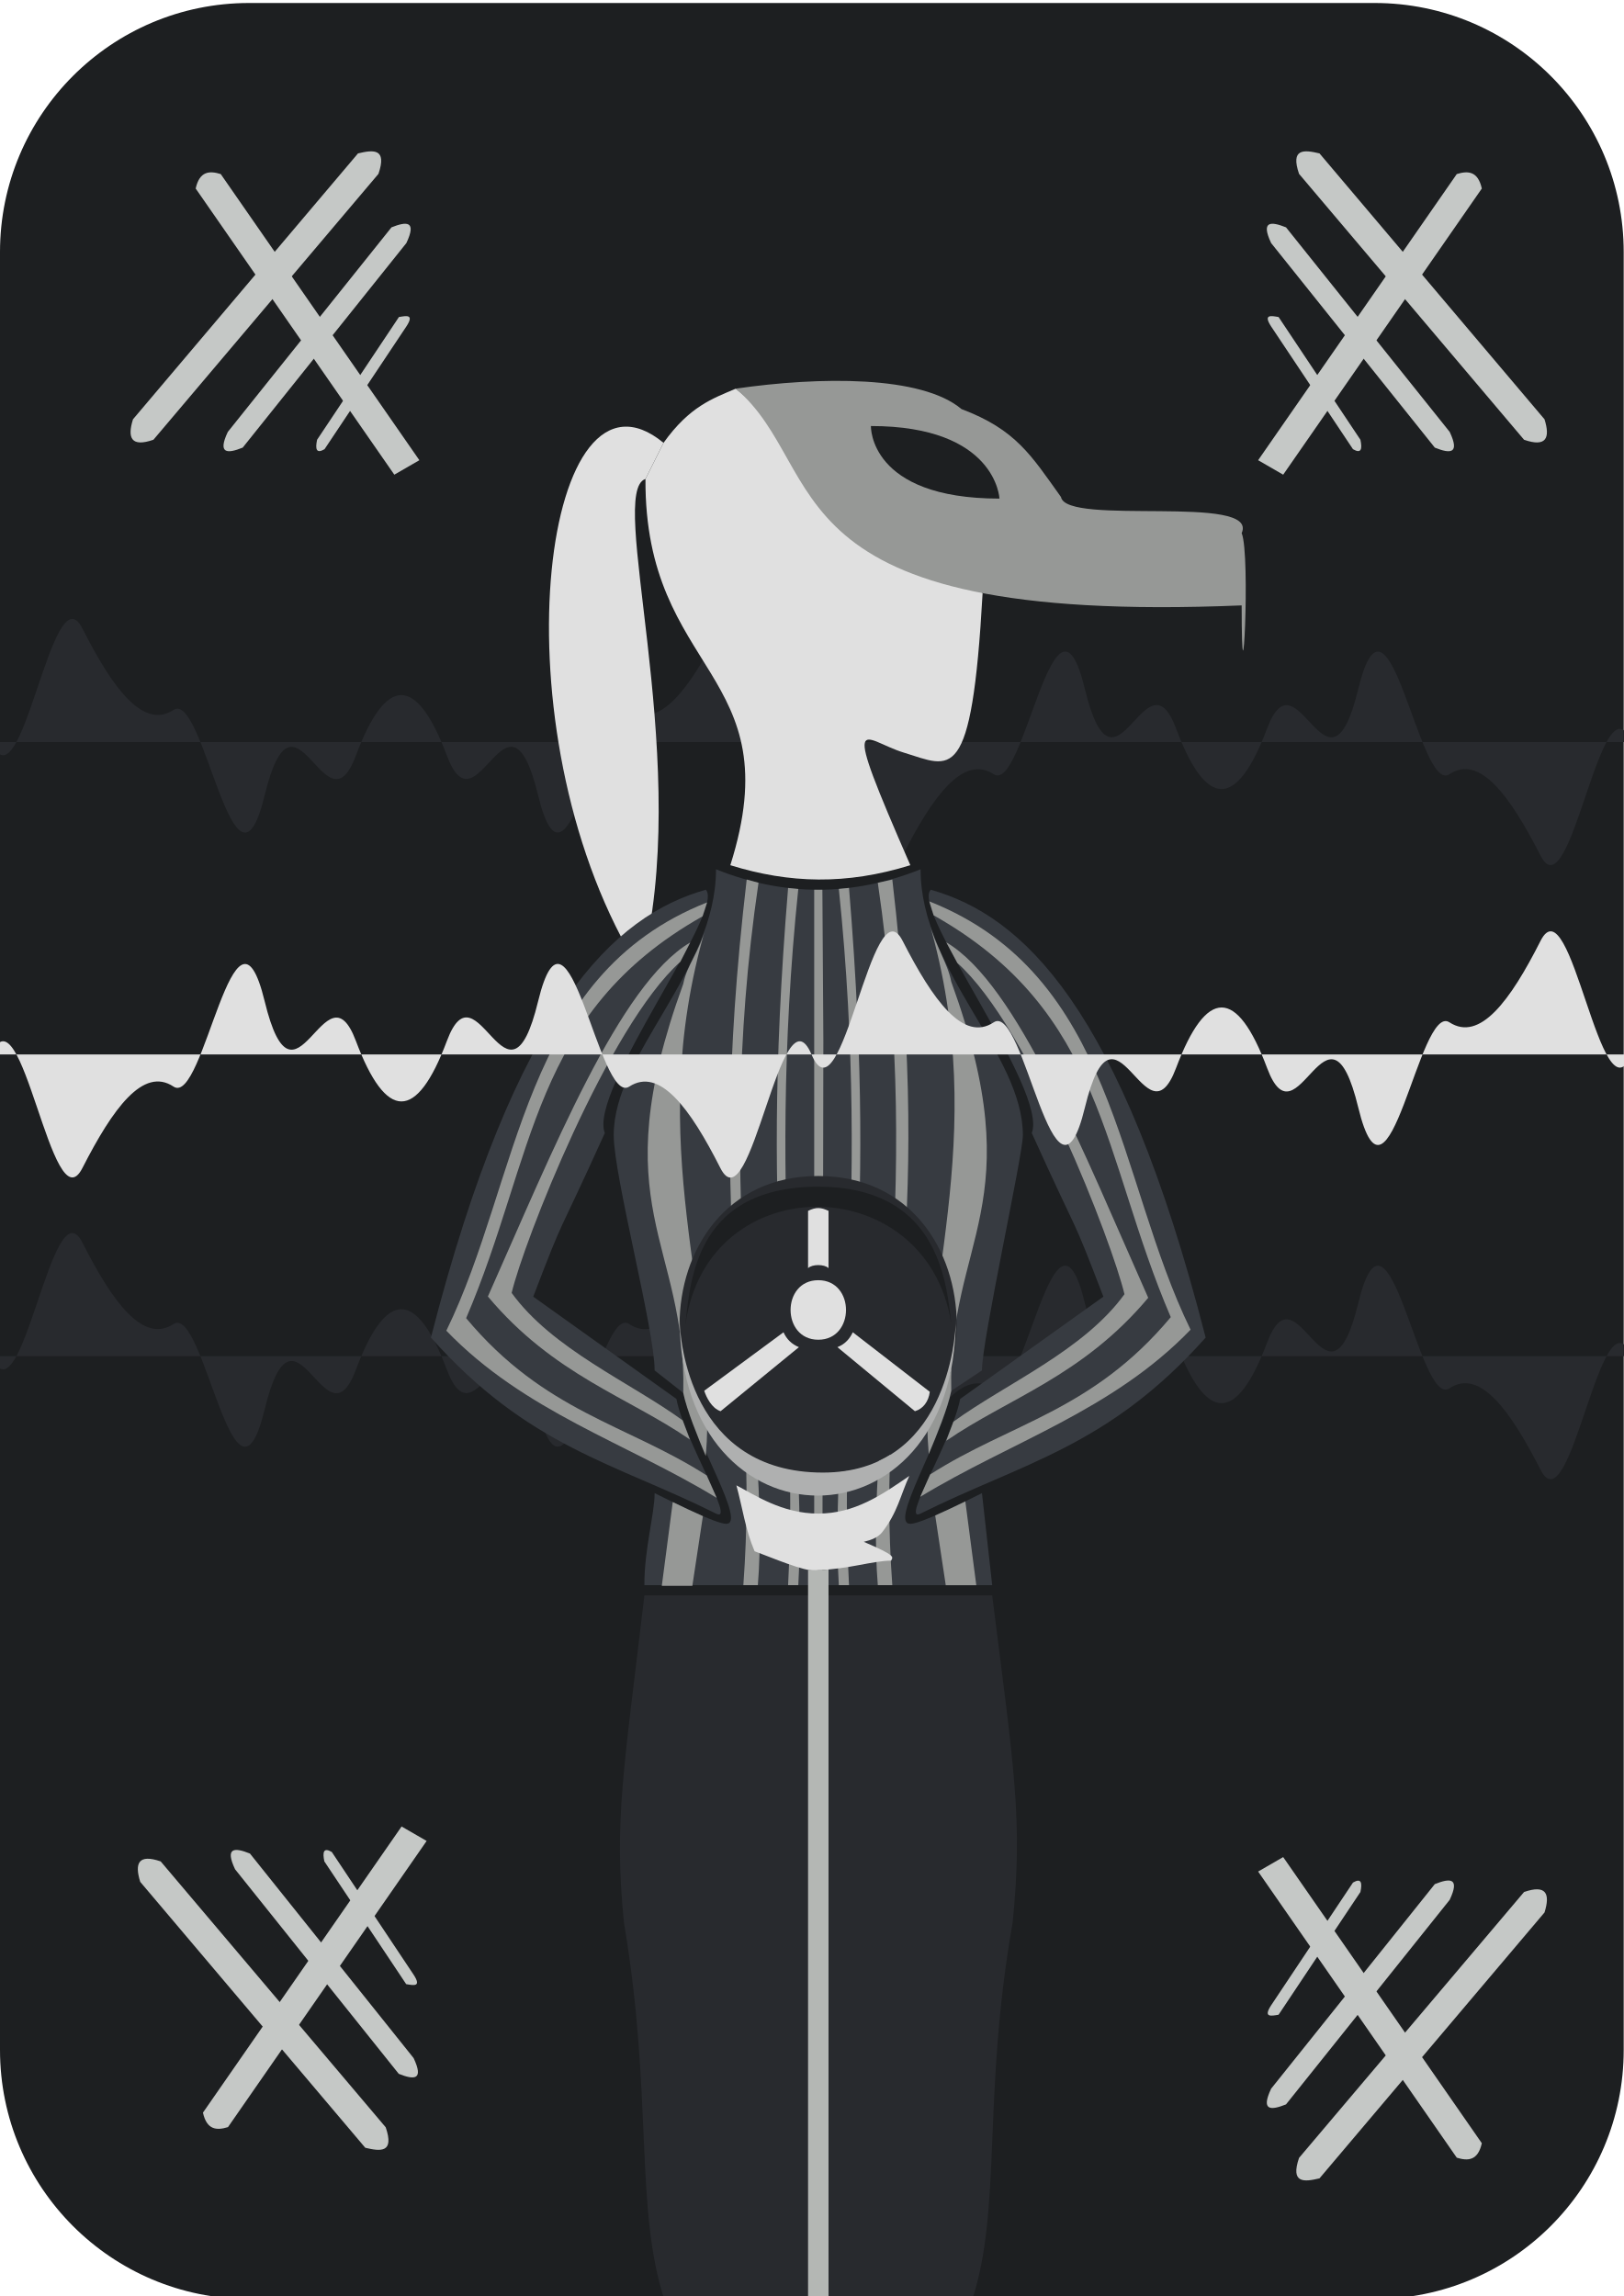
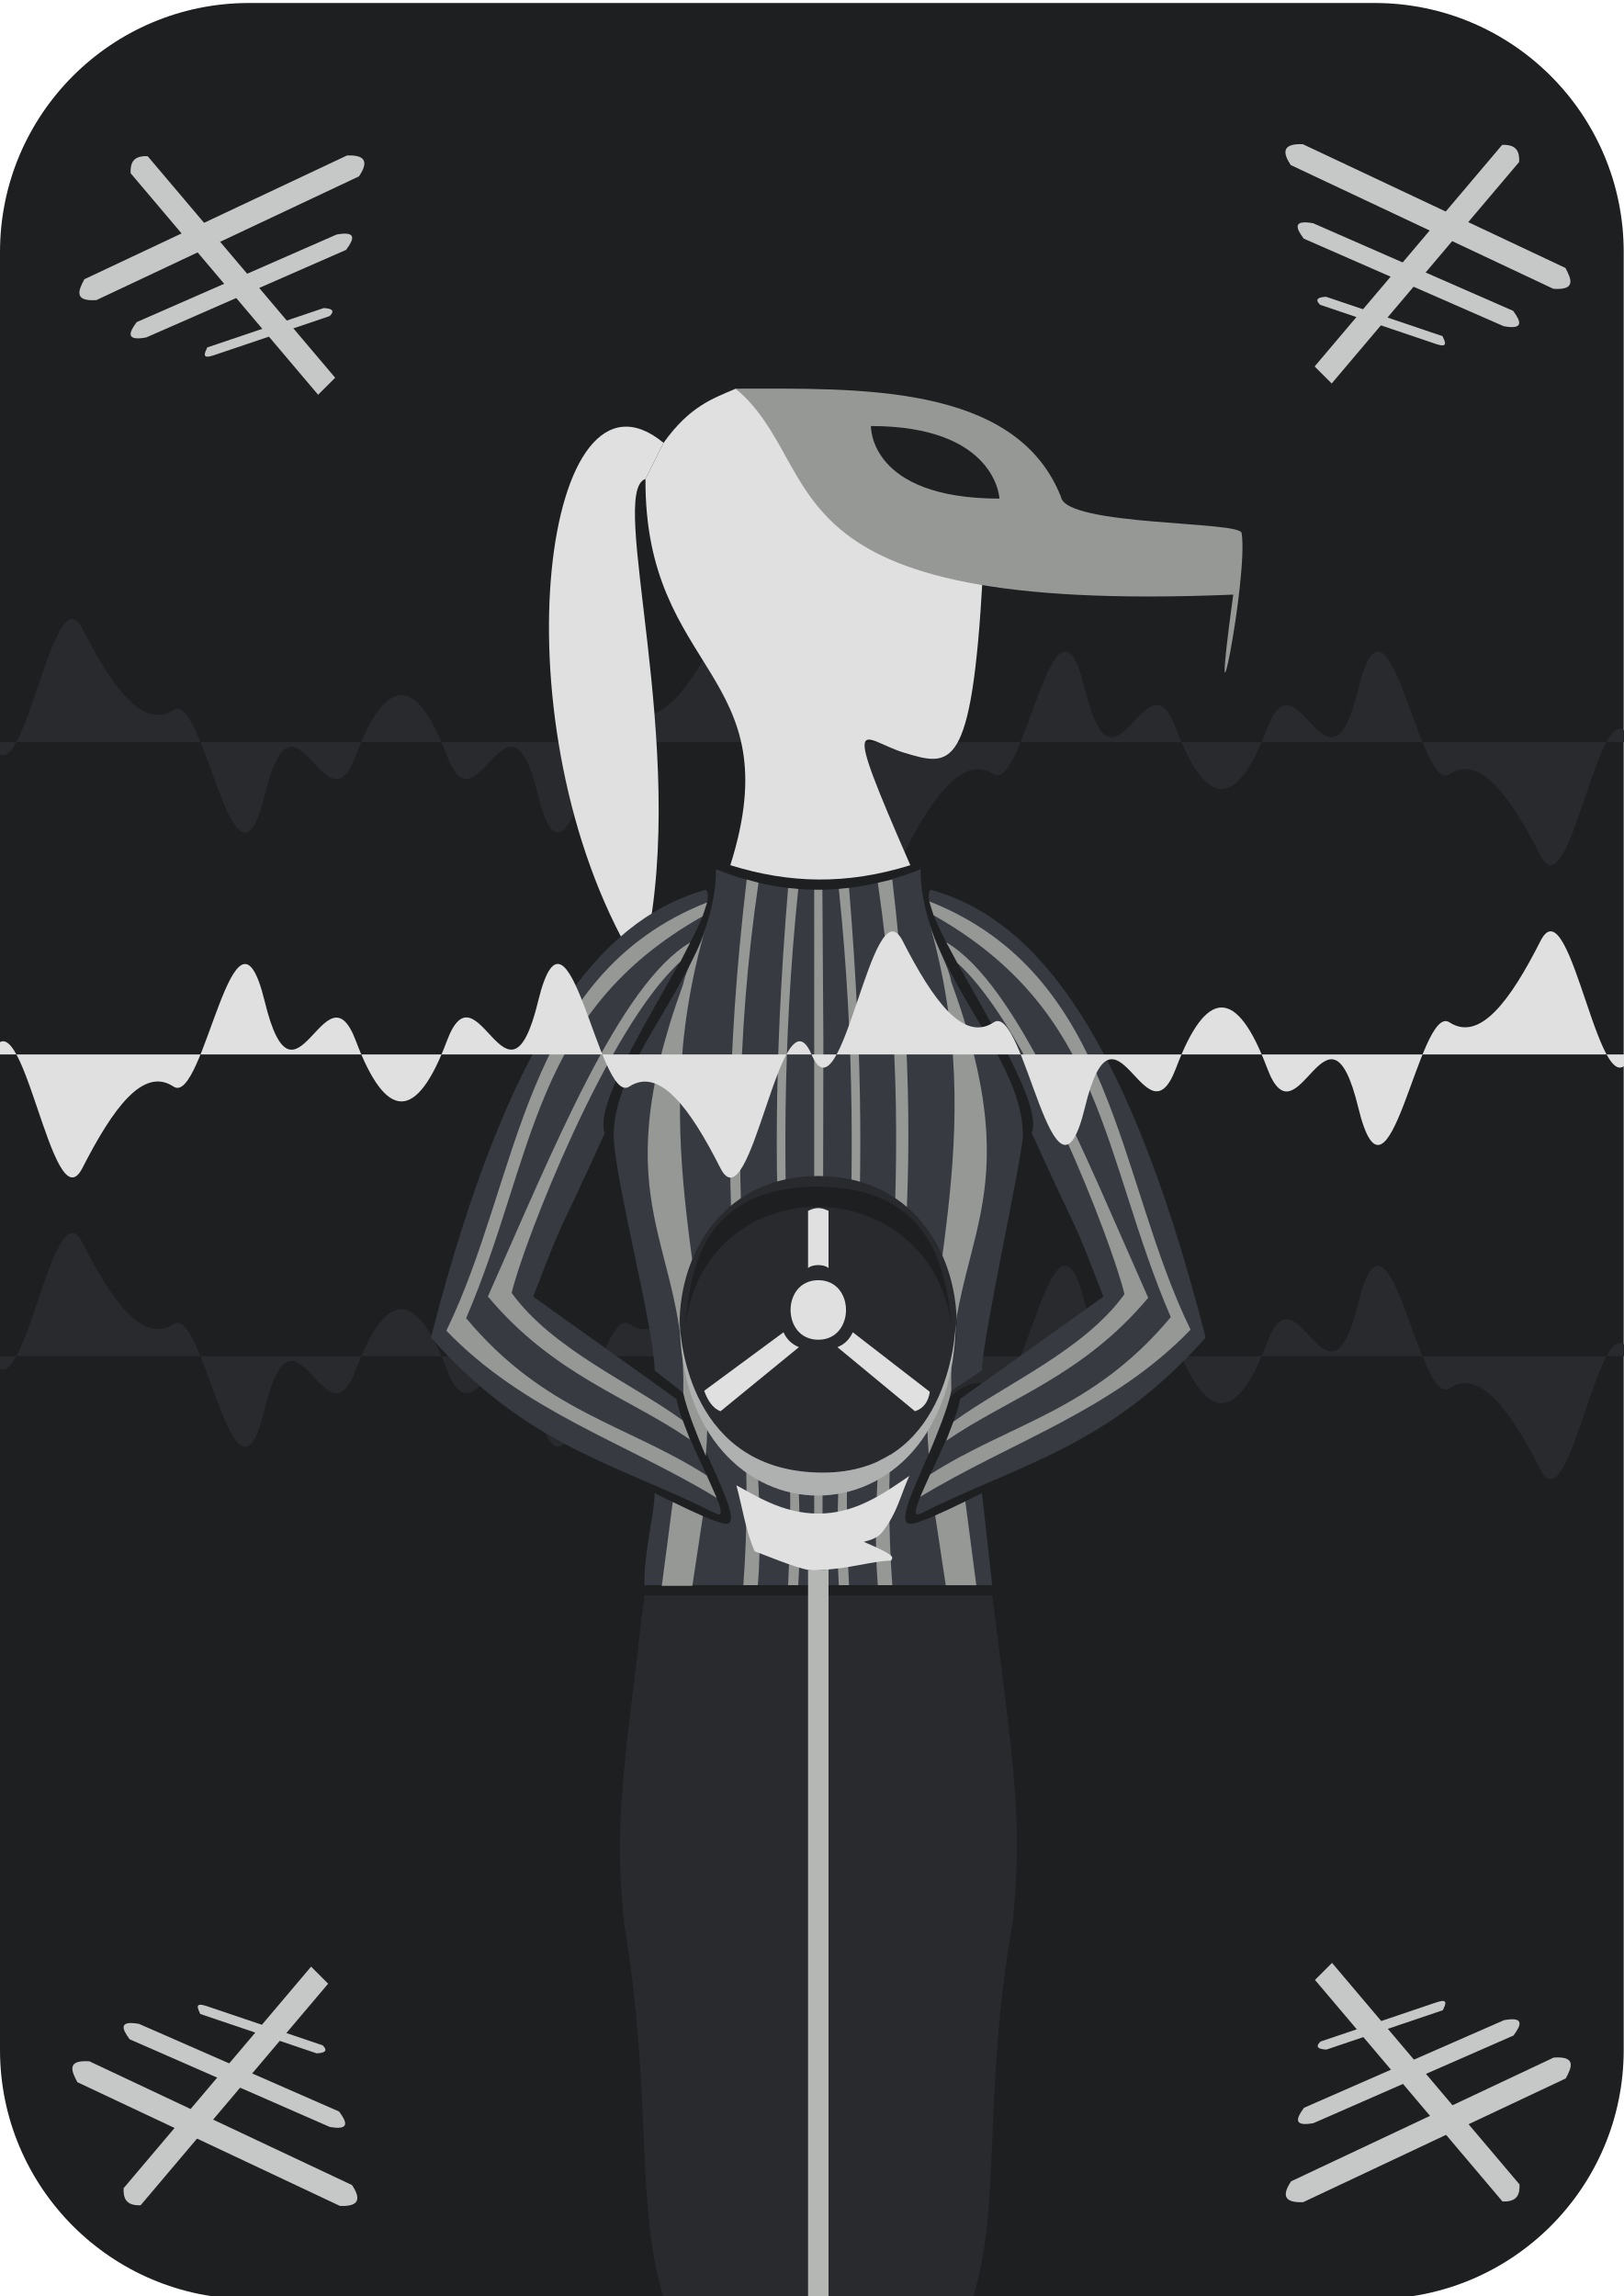
<svg xmlns="http://www.w3.org/2000/svg" width="210mm" height="297mm" viewBox="0 0 210 297" version="1.1" id="svg9111">
  <defs id="defs9105">
    <marker id="Arrow2Sstart" orient="auto" refX="0" refY="0" style="overflow:visible">
      <path d="M 8.72,4.03 -2.21,0.02 8.72,-4 c -1.75,2.37 -1.74,5.62 0,8.03 z" id="Arrow2SstartPath" style="fill:#000000;fill-opacity:1;stroke:#000000;stroke-opacity:1" transform="matrix(0.3,0,0,0.3,-0.69,0)" />
    </marker>
    <marker id="Arrow2Send" orient="auto" refX="0" refY="0" style="overflow:visible">
      <path d="M 8.72,4.03 -2.21,0.02 8.72,-4 c -1.75,2.37 -1.74,5.62 0,8.03 z" id="Arrow2SendPath" style="fill:#000000;fill-opacity:1;stroke:#000000;stroke-opacity:1" transform="matrix(-0.3,0,0,-0.3,0.69,0)" />
    </marker>
  </defs>
  <g id="layer1">
    <rect style="fill:#1d1f21;fill-opacity:1;fill-rule:evenodd;stroke:none;stroke-width:0.265" id="rect5123" width="210" height="297" x="-6.5232471e-06" y="0.387" ry="32.219" />
    <path style="fill:#282a2e;fill-opacity:1;fill-rule:evenodd;stroke:none;stroke-width:0.267" d="m 211.033,175.431 c -3.929,-9.236 -7.858,22.385 -11.787,14.691 -3.929,-7.693 -7.858,-13.149 -11.787,-10.531 -3.929,2.617 -7.858,-27.192 -11.787,-11.033 -3.929,16.159 -7.858,-5.333 -11.787,5.102 -3.929,10.435 -7.858,10.493 -11.787,0 -3.929,-10.493 -7.858,11.064 -11.787,-5.102 -3.929,-16.166 -7.858,13.591 -11.787,11.033 -3.929,-2.557 -7.858,2.768 -11.787,10.531 -3.929,7.764 -7.858,-23.926 -11.786,-14.691 -3.929,9.236 -7.858,-22.384 -11.787,-14.691 -3.928,7.693 -7.857,13.149 -11.786,10.532 -3.929,-2.617 -7.857,27.192 -11.786,11.033 -3.929,-16.159 -7.858,5.334 -11.786,-5.102 -3.929,-10.435 -7.858,-10.493 -11.787,0 -3.929,10.493 -7.857,-11.064 -11.786,5.102 -3.929,16.166 -7.858,-13.591 -11.786,-11.033 -3.929,2.557 -7.858,-2.768 -11.787,-10.532 -3.928,-7.764 -7.857,23.927 -11.786,14.691" title="sin(5*x) * cos(10*x)" id="path5768-1-7" />
    <path style="fill:#282a2e;fill-opacity:1;fill-rule:evenodd;stroke:none;stroke-width:0.267" d="m 211.033,95.991 c -3.929,-9.236 -7.858,22.385 -11.787,14.691 -3.929,-7.693 -7.858,-13.149 -11.787,-10.531 -3.929,2.617 -7.858,-27.192 -11.787,-11.033 -3.929,16.159 -7.858,-5.333 -11.787,5.102 -3.929,10.435 -7.858,10.493 -11.787,0 -3.929,-10.493 -7.858,11.064 -11.787,-5.102 -3.929,-16.166 -7.858,13.591 -11.787,11.033 -3.929,-2.557 -7.858,2.768 -11.787,10.531 -3.929,7.764 -7.858,-23.926 -11.786,-14.691 -3.929,9.236 -7.858,-22.384 -11.787,-14.691 -3.928,7.693 -7.857,13.149 -11.786,10.532 -3.929,-2.617 -7.857,27.192 -11.786,11.033 -3.929,-16.159 -7.858,5.334 -11.786,-5.102 -3.929,-10.435 -7.858,-10.493 -11.787,0 -3.929,10.493 -7.857,-11.064 -11.786,5.102 -3.929,16.166 -7.858,-13.591 -11.786,-11.033 -3.929,2.557 -7.858,-2.768 -11.787,-10.532 -3.928,-7.764 -7.857,23.927 -11.786,14.691" title="sin(5*x) * cos(10*x)" id="path5768-1" />
-     <path style="fill:#e0e0e0;fill-opacity:1;stroke:none;stroke-width:0.234px;stroke-linecap:butt;stroke-linejoin:miter;stroke-opacity:1" d="m 95.164,50.273 c -2.996,1.29 -5.957,2.266 -9.346,7.01 l -2.337,4.673 C 83.344,87.312 102.394,86.783 94.456,111.919 c 7.638,2.37 15.014,2.567 23.283,0 -9.26,-21.167 -6.167,-16.181 -0.826,-14.558 6.118,1.858 8.763,4.504 10.172,-20.634 z" id="path10024" />
+     <path style="fill:#e0e0e0;fill-opacity:1;stroke:none;stroke-width:0.234px;stroke-linecap:butt;stroke-linejoin:miter;stroke-opacity:1" d="m 95.164,50.273 c -2.996,1.29 -5.957,2.266 -9.346,7.01 l -2.337,4.673 C 83.344,87.312 102.394,86.783 94.456,111.919 c 7.638,2.37 15.014,2.567 23.283,0 -9.26,-21.167 -6.167,-16.181 -0.826,-14.558 6.118,1.858 8.763,2.569 10.172,-22.569 z" id="path10024" />
    <path style="fill:#e0e0e0;fill-opacity:1;stroke:none;stroke-width:0.234px;stroke-linecap:butt;stroke-linejoin:miter;stroke-opacity:1" d="m 85.818,57.283 -2.337,4.673 c -4.963,1.62 5.654,34.753 1e-6,60.752 H 81.145 C 64.096,92.076 70.511,44.649 85.818,57.283 Z" id="path9975" />
-     <path style="fill:#c5c8c6;fill-opacity:1;stroke:none;stroke-width:0.265px;stroke-linecap:butt;stroke-linejoin:miter;stroke-opacity:1" d="M 17.198,54.24 46.302,19.844 c 2.014,-0.483 3.776,-0.663 2.646,2.646 L 19.844,56.885 c -2.86,0.989 -3.406,-0.211 -2.646,-2.646 z" id="path9977" />
-     <path style="fill:#c5c8c6;fill-opacity:1;stroke:none;stroke-width:0.198px;stroke-linecap:butt;stroke-linejoin:miter;stroke-opacity:1" d="M 29.465,55.868 38.939,44.026 50.632,29.409 c 1.978,-0.791 3.283,-0.843 1.924,2.035 l -5.28,6.6 -14.393,17.991 -1.494,1.867 c -1.997,0.805 -3.274,0.823 -1.924,-2.035 z" id="path9977-5" />
-     <path style="fill:#c5c8c6;fill-opacity:1;stroke:none;stroke-width:0.108px;stroke-linecap:butt;stroke-linejoin:miter;stroke-opacity:1" d="M 41.01,56.885 51.594,41.01 c 0.976,-0.167 2.017,-0.39 0.962,1.221 L 41.973,58.107 c -1.084,0.633 -1.213,-0.035 -0.962,-1.221 z" id="path9977-5-3" />
-     <path style="fill:#c5c8c6;fill-opacity:1;stroke:none;stroke-width:0.265px;stroke-linecap:butt;stroke-linejoin:miter;stroke-opacity:1" d="m 28.548,22.516 25.691,37.015 -3.24,1.871 -25.691,-37.015 c 0.501,-2.252 1.777,-2.323 3.24,-1.871 z" id="path9977-51" />
    <path style="fill:#373b41;fill-opacity:1;stroke:none;stroke-width:0.265px;stroke-linecap:butt;stroke-linejoin:miter;stroke-opacity:1" d="m 119.062,112.448 c -8.805,3.517 -17.624,3.538 -26.458,0 0,13.229 -13.229,23.812 -13.229,34.396 0,5.292 5.292,25.135 5.292,30.427 l 3.704,2.91 c 1.587,6.35 8.202,16.933 5.556,16.933 -1.323,0 -6.615,-2.646 -9.26,-3.969 0,2.646 -1.358,7.352 -1.323,11.906 h 44.979 L 127,193.146 c -2.646,1.323 -7.938,3.969 -9.26,3.969 -2.783,0 3.969,-10.583 5.292,-17.198 L 127,177.271 c 0,-3.969 5.292,-27.781 5.292,-30.427 0,-10.583 -13.229,-21.167 -13.229,-34.396 z" id="path10050" />
    <path style="fill:#373b41;fill-opacity:1;stroke:none;stroke-width:0.265px;stroke-linecap:butt;stroke-linejoin:miter;stroke-opacity:1" d="m 91.281,115.094 c 2.646,2.646 -15.22,25.941 -13.058,31.47 -6.586,14.555 -4.878,9.74 -9.26,21.167 l 18.521,13.229 c 1.041,5.426 7.766,16.155 5.121,14.832 C 79.475,189.227 68.353,187.202 55.734,173.022 66.734,130.08 79.499,118.424 91.281,115.094 Z" id="path10052" />
    <path style="fill:#969896;fill-opacity:1;stroke:none;stroke-width:0.265px;stroke-linecap:butt;stroke-linejoin:miter;stroke-opacity:1" d="m 105.304,115.09 1.058,-2.6e-4 0.128,19.534 -0.128,70.429 h -1.058 z" id="path5908" />
    <path style="fill:#969896;fill-opacity:1;stroke:none;stroke-width:0.265px;stroke-linecap:butt;stroke-linejoin:miter;stroke-opacity:1" d="m 91.45,116.73 -0.586,1.8 c -22.184,12.529 -21.602,31.065 -30.577,51.982 10.15,12.159 20.74,13.69 31.118,20.347 l 1.285,2.896 c -11.694,-7.124 -24.851,-11.128 -34.965,-21.622 9.598,-19.622 9.659,-45.896 33.726,-55.403 z" id="path5996" />
    <path style="fill:#969896;fill-opacity:1;stroke:none;stroke-width:0.265px;stroke-linecap:butt;stroke-linejoin:miter;stroke-opacity:1" d="m 115.406,113.771 c 5.62,48.043 -2.174,61.467 0,91.281 h -1.875 c -1.668,-20.286 6.094,-49.544 0,-90.856 z" id="path5846-4" />
    <path style="fill:#969896;fill-opacity:1;stroke:none;stroke-width:0.265px;stroke-linecap:butt;stroke-linejoin:miter;stroke-opacity:1" d="m 96.573,113.771 c -5.62,48.043 1.742,61.467 -0.432,91.281 h 1.875 c 1.668,-20.286 -6.009,-49.549 0.085,-90.861 z" id="path5846" />
    <path style="fill:#969896;fill-opacity:1;stroke:none;stroke-width:0.222px;stroke-linecap:butt;stroke-linejoin:miter;stroke-opacity:1" d="m 109.807,114.854 c 3.952,48.043 -1.529,60.383 0,90.198 h -1.318 c -1.173,-20.286 4.285,-48.754 0,-90.066 z" id="path5846-4-6" />
    <path style="fill:#969896;fill-opacity:1;stroke:none;stroke-width:0.363px;stroke-linecap:butt;stroke-linejoin:miter;stroke-opacity:1" d="m 123.031,127 c 10.583,29.104 -0.465,33.175 0,52.917 -0.457,2.255 -1.922,5.797 -2.911,8.167 -1.728,-20.177 8.315,-40.405 -0.002,-68.976 0.859,3.33 2.44,5.411 2.913,7.892 z" id="path5846-4-2" />
    <path style="fill:#969896;fill-opacity:1;stroke:none;stroke-width:0.363px;stroke-linecap:butt;stroke-linejoin:miter;stroke-opacity:1" d="m 88.371,127.265 c -10.583,29.104 0.465,33.175 0,52.917 0.457,2.255 1.922,5.797 2.911,8.167 1.728,-20.177 -8.315,-39.849 0.002,-68.42 -0.859,3.33 -2.44,4.855 -2.913,7.336 z" id="path5846-4-2-3" />
    <path style="fill:#969896;fill-opacity:1;stroke:none;stroke-width:0.222px;stroke-linecap:butt;stroke-linejoin:miter;stroke-opacity:1" d="m 101.927,114.864 c -3.952,48.043 1.529,60.373 0,90.188 h 1.318 c 1.173,-20.286 -4.285,-48.747 0,-90.059 z" id="path5846-4-6-7" />
    <path style="fill:#969896;fill-opacity:1;stroke:none;stroke-width:0.265px;stroke-linecap:butt;stroke-linejoin:miter;stroke-opacity:1" d="m 87.999,124.403 1.271,-2.489 c -9.178,5.4 -17.814,27.022 -26.169,45.794 8.526,10.173 18.156,12.999 26.126,18.502 l -0.93,-2.474 c -6.781,-4.928 -16.846,-9.196 -22.123,-16.492 1.554,-6.553 12.43,-34.428 21.824,-42.841 z" id="path5974-5" />
    <g id="g10104" transform="translate(-52.325,-205.0662)">
      <g id="g10094" transform="matrix(0.7526815,0,0,0.7276815,42.65308,108.8229)">
        <path style="fill:#282a2e;fill-opacity:1;stroke:none;stroke-width:1.058px;stroke-linecap:butt;stroke-linejoin:miter;stroke-opacity:1" d="m 153.435,341.309 c 31.75,0 31.75,52.917 0,52.917 -31.75,0 -31.75,-52.917 0,-52.917 z" id="path10056" />
        <path style="fill:#e0e0e0;fill-opacity:1;stroke:none;stroke-width:0.265px;stroke-linecap:butt;stroke-linejoin:miter;stroke-opacity:1" d="m 133.856,379.487 c 0.383,1.192 1.272,3.094 2.812,3.636 l 13.46,-11.387 c -1.267,-0.536 -2.122,-1.442 -2.646,-2.646 z" id="path10058" />
        <path style="fill:#e0e0e0;fill-opacity:1;stroke:none;stroke-width:0.265px;stroke-linecap:butt;stroke-linejoin:miter;stroke-opacity:1" d="m 172.618,379.674 c -0.205,1.712 -1.136,3.021 -2.555,3.449 l -13.32,-11.387 c 1.445,-0.599 2.137,-1.585 2.646,-2.646 z" id="path10058-4" />
        <path style="fill:#e0e0e0;fill-opacity:1;stroke:none;stroke-width:0.212px;stroke-linecap:butt;stroke-linejoin:miter;stroke-opacity:1" d="m 153.458,359.833 c 6.35,0 6.35,10.583 0,10.583 -6.35,0 -6.35,-10.583 0,-10.583 z" id="path10056-1" />
        <path style="fill:#e0e0e0;fill-opacity:1;stroke:none;stroke-width:0.2px;stroke-linecap:butt;stroke-linejoin:miter;stroke-opacity:1" d="m 151.701,347.51 c 1.406,-0.727 2.284,-0.604 3.515,0 v 10.181 c -0.703,-0.727 -2.812,-0.727 -3.515,0 z" id="path10058-4-8" />
      </g>
      <path style="fill:#afb0b0;fill-opacity:1;stroke:none;stroke-width:0.265px;stroke-linecap:butt;stroke-linejoin:miter;stroke-opacity:1" d="m 175.948,375.708 c -1e-5,30.427 -35.719,30.427 -35.719,0 0,2.646 1.323,19.844 18.521,19.844 15.875,0 17.198,-17.198 17.198,-19.844 z" id="path10096" />
      <path style="fill:#1d1f21;fill-opacity:1;stroke:none;stroke-width:0.26px;stroke-linecap:butt;stroke-linejoin:miter;stroke-opacity:1" d="m 175.356,376.254 c -3.183,-20.311 -32.526,-20.311 -34.506,1.22 0.703,-5.656 0.703,-18.899 17.289,-18.899 15.315,-0.006 16.585,11.92 17.217,17.679 z" id="path10096-4" />
    </g>
    <path style="fill:#e0e0e0;fill-opacity:1;stroke:none;stroke-width:0.239px;stroke-linecap:butt;stroke-linejoin:miter;stroke-opacity:1" d="m 95.239,192.139 c 0.785,2.841 1.145,5.691 2.354,8.523 4.554,1.774 7.168,2.781 8.24,2.435 3.883,-0.114 7.063,-1.209 9.417,-1.218 0.24,-0.488 0.715,-0.613 -3.531,-2.435 0.991,-0.237 1.846,-0.584 2.354,-1.218 2.006,-2.534 2.411,-4.877 3.531,-7.306 -3.531,2.435 -7.063,4.87 -11.772,4.87 -4.709,0 -8.24,-2.435 -10.594,-3.653 z" id="path1101" />
    <path style="fill:#373b41;fill-opacity:1;stroke:none;stroke-width:0.265px;stroke-linecap:butt;stroke-linejoin:miter;stroke-opacity:1" d="m 120.385,115.094 c -2.646,2.646 15.22,25.941 13.058,31.47 6.586,14.555 4.878,9.74 9.26,21.167 l -18.521,13.229 c -1.041,5.426 -7.766,16.155 -5.121,14.832 13.129,-6.564 24.252,-8.59 36.871,-22.77 -11.001,-42.942 -23.765,-54.598 -35.548,-57.928 z" id="path10052-6" />
-     <path style="fill:#c5c8c6;fill-opacity:1;stroke:none;stroke-width:0.265px;stroke-linecap:butt;stroke-linejoin:miter;stroke-opacity:1" d="M 199.76,54.24 170.656,19.844 c -2.014,-0.483 -3.776,-0.663 -2.646,2.646 l 29.104,34.396 c 2.86,0.989 3.406,-0.211 2.646,-2.646 z" id="path9977-9" />
-     <path style="fill:#c5c8c6;fill-opacity:1;stroke:none;stroke-width:0.198px;stroke-linecap:butt;stroke-linejoin:miter;stroke-opacity:1" d="M 187.493,55.868 178.02,44.026 166.327,29.409 c -1.978,-0.791 -3.283,-0.843 -1.924,2.035 l 5.28,6.6 14.393,17.991 1.494,1.867 c 1.997,0.805 3.274,0.823 1.924,-2.035 z" id="path9977-5-9" />
    <path style="fill:#969896;fill-opacity:1;stroke:none;stroke-width:0.265px;stroke-linecap:butt;stroke-linejoin:miter;stroke-opacity:1" d="m 120.19,116.598 0.561,1.8 c 22.184,12.529 21.693,31.065 30.669,51.982 -10.15,12.159 -20.74,13.69 -31.118,20.347 l -1.285,2.896 c 11.694,-7.124 24.851,-11.128 34.965,-21.622 -9.598,-19.622 -9.725,-45.896 -33.792,-55.403 z" id="path5996-5" />
-     <path style="fill:#c5c8c6;fill-opacity:1;stroke:none;stroke-width:0.108px;stroke-linecap:butt;stroke-linejoin:miter;stroke-opacity:1" d="M 175.948,56.885 165.365,41.01 c -0.976,-0.167 -2.017,-0.39 -0.962,1.221 l 10.583,15.875 c 1.084,0.633 1.213,-0.035 0.962,-1.221 z" id="path9977-5-3-3" />
-     <path style="fill:#c5c8c6;fill-opacity:1;stroke:none;stroke-width:0.265px;stroke-linecap:butt;stroke-linejoin:miter;stroke-opacity:1" d="m 188.41,22.516 -25.691,37.015 3.24,1.871 25.691,-37.015 c -0.501,-2.252 -1.777,-2.323 -3.24,-1.871 z" id="path9977-51-8" />
+     <path style="fill:#c5c8c6;fill-opacity:1;stroke:none;stroke-width:0.22px;stroke-linecap:butt;stroke-linejoin:miter;stroke-opacity:1" d="m 168.547,284.862 33.959,-16.006 c 0.823,-1.517 1.348,-2.896 -1.559,-2.7 l -33.959,16.006 c -1.412,2.089 -0.564,2.787 1.559,2.7 z" id="path9977-9-3" />
+     <path style="fill:#c5c8c6;fill-opacity:1;stroke:none;stroke-width:0.165px;stroke-linecap:butt;stroke-linejoin:miter;stroke-opacity:1" d="m 169.882,274.638 11.574,-5.071 14.285,-6.259 c 1.063,-1.421 1.386,-2.461 -1.223,-1.988 l -6.45,2.826 -17.584,7.704 -1.825,0.8 c -1.078,1.434 -1.368,2.458 1.223,1.988 z" id="path9977-5-9-6" />
+     <path style="fill:#c5c8c6;fill-opacity:1;stroke:none;stroke-width:0.09px;stroke-linecap:butt;stroke-linejoin:miter;stroke-opacity:1" d="m 171.552,265.126 15.059,-5.094 c 0.345,-0.75 0.749,-1.539 -0.775,-1.038 l -15.059,5.094 c -0.743,0.736 -0.233,0.983 0.775,1.038 z" id="path9977-5-3-3-7" />
+     <path style="fill:#c5c8c6;fill-opacity:1;stroke:none;stroke-width:0.22px;stroke-linecap:butt;stroke-linejoin:miter;stroke-opacity:1" d="m 196.526,282.568 -24.25,-28.659 -2.205,2.205 24.25,28.659 c 1.921,0.083 2.253,-0.929 2.205,-2.205 z" id="path9977-51-8-5" />
+     <path style="fill:#c5c8c6;fill-opacity:1;stroke:none;stroke-width:0.22px;stroke-linecap:butt;stroke-linejoin:miter;stroke-opacity:1" d="m 43.964,285.348 -33.959,-16.006 c -0.823,-1.517 -1.348,-2.896 1.559,-2.7 l 33.959,16.006 c 1.412,2.089 0.564,2.787 -1.559,2.7 z" id="path9977-9-3-8" />
+     <path style="fill:#c5c8c6;fill-opacity:1;stroke:none;stroke-width:0.165px;stroke-linecap:butt;stroke-linejoin:miter;stroke-opacity:1" d="m 42.63,275.124 -11.574,-5.071 -14.285,-6.259 c -1.063,-1.421 -1.386,-2.461 1.223,-1.988 l 6.45,2.826 17.584,7.704 1.825,0.8 c 1.078,1.434 1.368,2.458 -1.223,1.988 z" id="path9977-5-9-6-4" />
+     <path style="fill:#c5c8c6;fill-opacity:1;stroke:none;stroke-width:0.09px;stroke-linecap:butt;stroke-linejoin:miter;stroke-opacity:1" d="m 40.959,265.613 -15.059,-5.094 c -0.345,-0.75 -0.749,-1.539 0.775,-1.038 l 15.059,5.094 c 0.743,0.736 0.233,0.983 -0.775,1.038 z" id="path9977-5-3-3-7-1" />
+     <path style="fill:#c5c8c6;fill-opacity:1;stroke:none;stroke-width:0.22px;stroke-linecap:butt;stroke-linejoin:miter;stroke-opacity:1" d="m 15.985,283.054 24.25,-28.659 2.205,2.205 -24.25,28.659 c -1.921,0.083 -2.253,-0.929 -2.205,-2.205 z" id="path9977-51-8-5-4" />
+     <path style="fill:#c5c8c6;fill-opacity:1;stroke:none;stroke-width:0.22px;stroke-linecap:butt;stroke-linejoin:miter;stroke-opacity:1" d="m 44.872,20.113 -33.959,16.006 c -0.823,1.517 -1.348,2.896 1.559,2.7 l 33.959,-16.006 c 1.412,-2.089 0.564,-2.787 -1.559,-2.7 z" id="path9977-9-3-8-3" />
+     <path style="fill:#c5c8c6;fill-opacity:1;stroke:none;stroke-width:0.165px;stroke-linecap:butt;stroke-linejoin:miter;stroke-opacity:1" d="m 43.537,30.336 -11.574,5.071 -14.285,6.259 c -1.063,1.421 -1.386,2.461 1.223,1.988 l 6.45,-2.826 17.584,-7.704 1.825,-0.8 c 1.078,-1.434 1.368,-2.458 -1.223,-1.988 z" id="path9977-5-9-6-4-8" />
+     <path style="fill:#c5c8c6;fill-opacity:1;stroke:none;stroke-width:0.09px;stroke-linecap:butt;stroke-linejoin:miter;stroke-opacity:1" d="m 41.866,39.848 -15.059,5.094 c -0.345,0.75 -0.749,1.539 0.775,1.038 l 15.059,-5.094 c 0.743,-0.736 0.233,-0.983 -0.775,-1.038 z" id="path9977-5-3-3-7-1-9" />
+     <path style="fill:#c5c8c6;fill-opacity:1;stroke:none;stroke-width:0.22px;stroke-linecap:butt;stroke-linejoin:miter;stroke-opacity:1" d="m 16.893,22.407 24.25,28.659 2.205,-2.205 -24.25,-28.659 c -1.921,-0.083 -2.253,0.929 -2.205,2.205 z" id="path9977-51-8-5-4-4" />
+     <path style="fill:#c5c8c6;fill-opacity:1;stroke:none;stroke-width:0.22px;stroke-linecap:butt;stroke-linejoin:miter;stroke-opacity:1" d="m 168.503,18.654 33.959,16.006 c 0.823,1.517 1.348,2.896 -1.559,2.7 l -33.959,-16.006 c -1.412,-2.089 -0.564,-2.787 1.559,-2.7 z" id="path9977-9-3-8-3-2" />
+     <path style="fill:#c5c8c6;fill-opacity:1;stroke:none;stroke-width:0.165px;stroke-linecap:butt;stroke-linejoin:miter;stroke-opacity:1" d="m 169.838,28.878 11.574,5.071 14.285,6.259 c 1.063,1.421 1.386,2.461 -1.223,1.988 l -6.45,-2.826 -17.584,-7.704 -1.825,-0.8 c -1.078,-1.434 -1.368,-2.458 1.223,-1.988 z" id="path9977-5-9-6-4-8-7" />
+     <path style="fill:#c5c8c6;fill-opacity:1;stroke:none;stroke-width:0.09px;stroke-linecap:butt;stroke-linejoin:miter;stroke-opacity:1" d="m 171.509,38.389 15.059,5.094 c 0.345,0.75 0.749,1.539 -0.775,1.038 l -15.059,-5.094 c -0.743,-0.736 -0.233,-0.983 0.775,-1.038 z" id="path9977-5-3-3-7-1-9-2" />
+     <path style="fill:#c5c8c6;fill-opacity:1;stroke:none;stroke-width:0.22px;stroke-linecap:butt;stroke-linejoin:miter;stroke-opacity:1" d="m 196.482,20.948 -24.25,28.659 -2.205,-2.205 24.25,-28.659 c 1.921,-0.083 2.253,0.929 2.205,2.205 z" id="path9977-51-8-5-4-4-1" />
    <path style="fill:#969896;fill-opacity:1;stroke:none;stroke-width:0.265px;stroke-linecap:butt;stroke-linejoin:miter;stroke-opacity:1" d="m 123.822,124.571 -1.435,-2.675 c 9.178,5.4 17.762,27.208 26.117,45.98 -8.526,10.173 -18.156,12.999 -26.126,18.502 l 0.93,-2.474 c 6.781,-4.928 16.846,-9.196 22.123,-16.492 -1.554,-6.553 -12.214,-34.428 -21.608,-42.841 z" id="path5974" />
    <path style="fill:#282a2e;fill-opacity:1;stroke:none;stroke-width:0.265px;stroke-linecap:butt;stroke-linejoin:miter;stroke-opacity:1" d="m 83.344,206.375 h 44.979 c 2.875,22.781 3.969,29.104 2.646,42.333 C 127,271.198 129.646,285.75 125.677,297.656 H 85.99 C 82.021,285.75 84.505,271.166 80.698,248.708 c -1.323,-13.229 0,-19.844 2.646,-42.333 z" id="path1104" />
    <path style="fill:#e0e0e0;fill-opacity:1;fill-rule:evenodd;stroke:none;stroke-width:0.267" d="m -1.128,136.399 c 3.929,-9.236 7.858,22.385 11.787,14.691 3.929,-7.693 7.858,-13.149 11.787,-10.531 3.929,2.617 7.858,-27.192 11.787,-11.033 3.929,16.159 7.858,-5.333 11.787,5.102 3.929,10.435 7.858,10.493 11.787,0 3.929,-10.493 7.858,11.064 11.787,-5.102 3.929,-16.166 7.858,13.591 11.787,11.033 3.929,-2.557 7.858,2.768 11.787,10.531 3.929,7.764 7.858,-23.926 11.786,-14.691 3.929,9.236 7.858,-22.384 11.787,-14.691 3.928,7.693 7.857,13.149 11.786,10.532 3.929,-2.617 7.857,27.192 11.786,11.033 3.929,-16.159 7.858,5.334 11.786,-5.102 3.929,-10.435 7.858,-10.493 11.787,0 3.929,10.493 7.857,-11.064 11.786,5.102 3.929,16.166 7.858,-13.591 11.786,-11.033 3.929,2.557 7.858,-2.768 11.787,-10.532 3.928,-7.764 7.857,23.927 11.786,14.691" title="sin(5*x) * cos(10*x)" id="path5768" />
    <path style="fill:#b4b7b4;fill-opacity:1;stroke:none;stroke-width:0.265px;stroke-linecap:butt;stroke-linejoin:miter;stroke-opacity:1" d="m 104.51,203.073 c 1.609,0.07 1.912,-0.017 2.646,-0.052 v 94.635 h -2.646 z" id="path5780" />
-     <path style="fill:#c5c8c6;fill-opacity:1;stroke:none;stroke-width:0.265px;stroke-linecap:butt;stroke-linejoin:miter;stroke-opacity:1" d="m 199.76,247.385 -29.104,34.396 c -2.014,0.483 -3.776,0.663 -2.646,-2.646 l 29.104,-34.396 c 2.86,-0.989 3.406,0.211 2.646,2.646 z" id="path9977-9-4" />
-     <path style="fill:#c5c8c6;fill-opacity:1;stroke:none;stroke-width:0.198px;stroke-linecap:butt;stroke-linejoin:miter;stroke-opacity:1" d="m 187.493,245.757 -9.474,11.842 -11.693,14.616 c -1.978,0.791 -3.283,0.843 -1.924,-2.035 l 5.28,-6.6 14.393,-17.991 1.494,-1.867 c 1.997,-0.805 3.274,-0.823 1.924,2.035 z" id="path9977-5-9-1" />
-     <path style="fill:#c5c8c6;fill-opacity:1;stroke:none;stroke-width:0.108px;stroke-linecap:butt;stroke-linejoin:miter;stroke-opacity:1" d="m 175.948,244.74 -10.583,15.875 c -0.976,0.167 -2.017,0.39 -0.962,-1.221 l 10.583,-15.875 c 1.084,-0.633 1.213,0.035 0.962,1.221 z" id="path9977-5-3-3-5" />
-     <path style="fill:#c5c8c6;fill-opacity:1;stroke:none;stroke-width:0.265px;stroke-linecap:butt;stroke-linejoin:miter;stroke-opacity:1" d="m 188.41,279.109 -25.691,-37.015 3.24,-1.871 25.691,37.015 c -0.501,2.252 -1.777,2.323 -3.24,1.871 z" id="path9977-51-8-3" />
-     <path style="fill:#c5c8c6;fill-opacity:1;stroke:none;stroke-width:0.265px;stroke-linecap:butt;stroke-linejoin:miter;stroke-opacity:1" d="m 18.137,243.43 29.104,34.396 c 2.014,0.483 3.776,0.663 2.646,-2.646 l -29.104,-34.396 c -2.86,-0.989 -3.406,0.211 -2.646,2.646 z" id="path9977-9-4-0" />
-     <path style="fill:#c5c8c6;fill-opacity:1;stroke:none;stroke-width:0.198px;stroke-linecap:butt;stroke-linejoin:miter;stroke-opacity:1" d="m 30.404,241.802 9.474,11.842 11.693,14.616 c 1.978,0.791 3.283,0.843 1.924,-2.035 l -5.28,-6.6 -14.393,-17.991 -1.494,-1.867 c -1.997,-0.805 -3.274,-0.823 -1.924,2.035 z" id="path9977-5-9-1-6" />
-     <path style="fill:#c5c8c6;fill-opacity:1;stroke:none;stroke-width:0.108px;stroke-linecap:butt;stroke-linejoin:miter;stroke-opacity:1" d="m 41.95,240.784 10.583,15.875 c 0.976,0.167 2.017,0.39 0.962,-1.221 l -10.583,-15.875 c -1.084,-0.633 -1.213,0.035 -0.962,1.221 z" id="path9977-5-3-3-5-3" />
-     <path style="fill:#c5c8c6;fill-opacity:1;stroke:none;stroke-width:0.265px;stroke-linecap:butt;stroke-linejoin:miter;stroke-opacity:1" d="m 29.488,275.153 25.691,-37.015 -3.24,-1.871 -25.691,37.015 c 0.501,2.252 1.777,2.323 3.24,1.871 z" id="path9977-51-8-3-1" />
    <path style="fill:#969896;fill-opacity:1;stroke:none;stroke-width:0.265px;stroke-linecap:butt;stroke-linejoin:miter;stroke-opacity:1" d="m 120.954,196.036 c 1.214,-0.528 2.578,-1.179 3.897,-1.823 l 1.417,10.84 h -3.95 z" id="path5930" />
    <path style="fill:#969896;fill-opacity:1;stroke:none;stroke-width:0.265px;stroke-linecap:butt;stroke-linejoin:miter;stroke-opacity:1" d="m 90.908,196.12 c -1.214,-0.528 -2.578,-1.179 -3.897,-1.823 l -1.417,10.84 h 3.95 z" id="path5930-2" />
-     <path id="path6018" style="fill:#969896;fill-opacity:1;fill-rule:evenodd;stroke:none;stroke-width:0.265px;stroke-linecap:butt;stroke-linejoin:miter;stroke-opacity:1" d="m 112.64,55.109 c 16.24,0 16.624,9.388 16.624,9.388 -16.935,0 -16.624,-9.388 -16.624,-9.388 z M 95.164,50.273 c 10.849,-1.57 24.022,-1.725 29.19,2.643 7.051,2.654 9.021,6.002 12.869,11.376 0.692,3.792 25.677,-0.463 23.366,4.673 1.188,2.763 0,25.703 0,9.346 C 98.638,80.894 107.556,60.822 95.164,50.273 Z" />
+     <path id="path6018" style="fill:#969896;fill-opacity:1;fill-rule:evenodd;stroke:none;stroke-width:0.265px;stroke-linecap:butt;stroke-linejoin:miter;stroke-opacity:1" d="m 112.64,55.109 c 16.24,0 16.624,9.388 16.624,9.388 -16.935,0 -16.624,-9.388 -16.624,-9.388 z M 95.164,50.273 c 15.674,0 36.244,-0.781 42.059,14.02 0.692,3.792 23.366,3.084 23.366,4.673 0.912,5.777 -4.431,32.235 -1.09,7.952 -61.952,2.582 -51.943,-16.095 -64.335,-26.644 z" />
  </g>
</svg>
